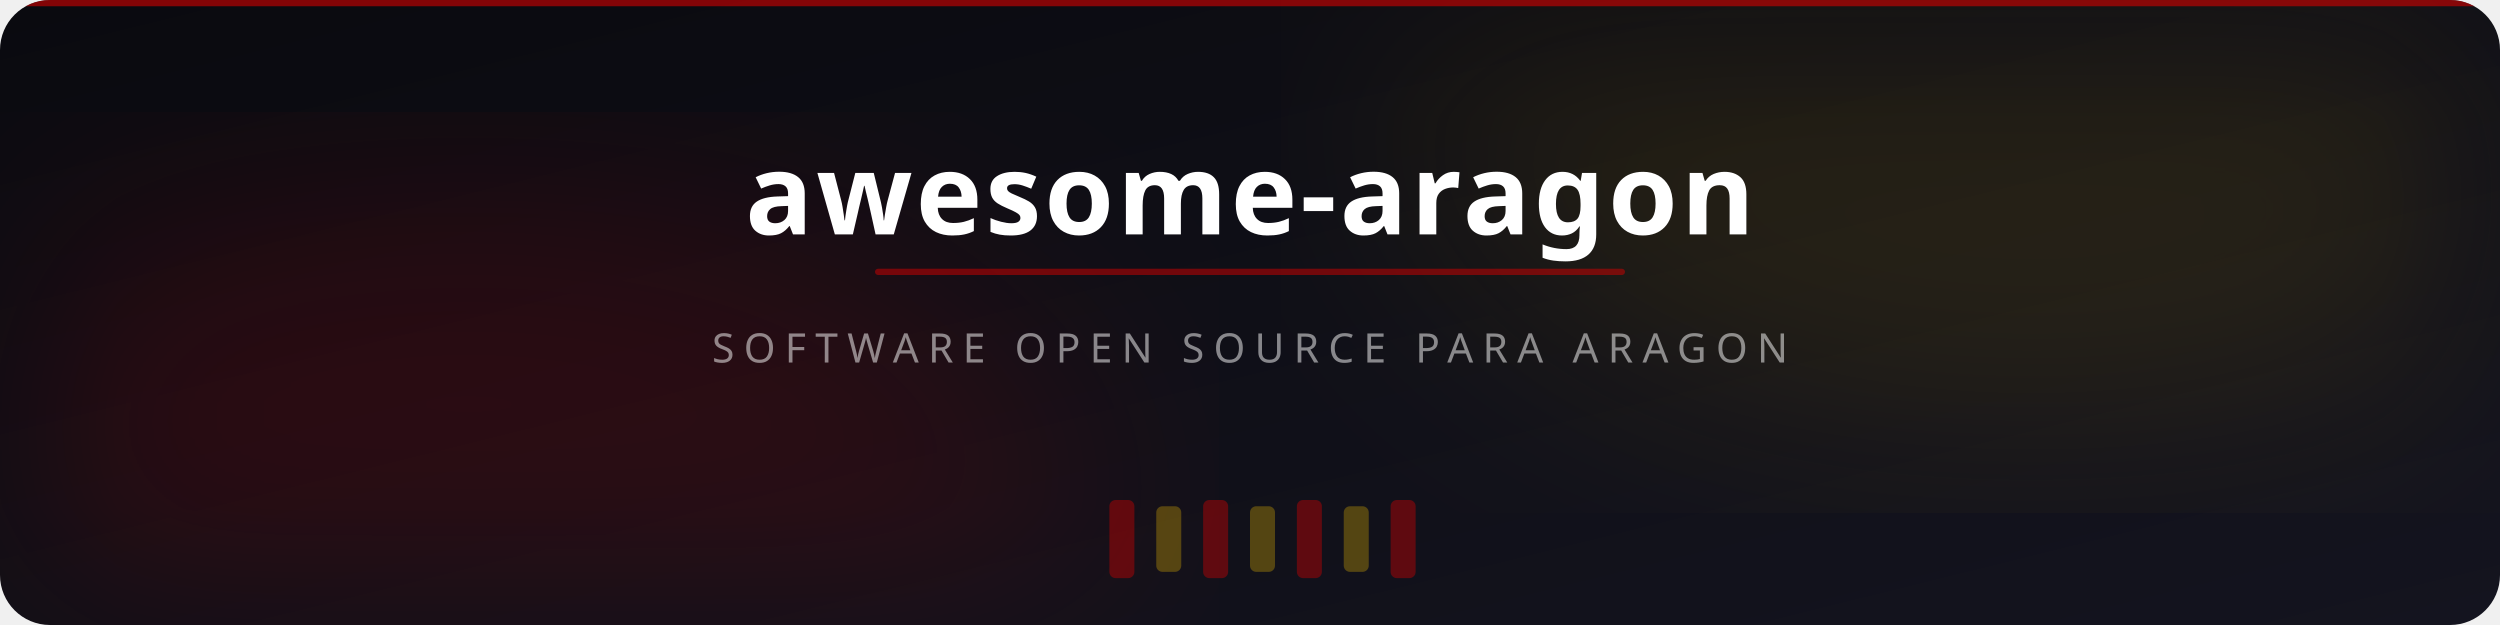
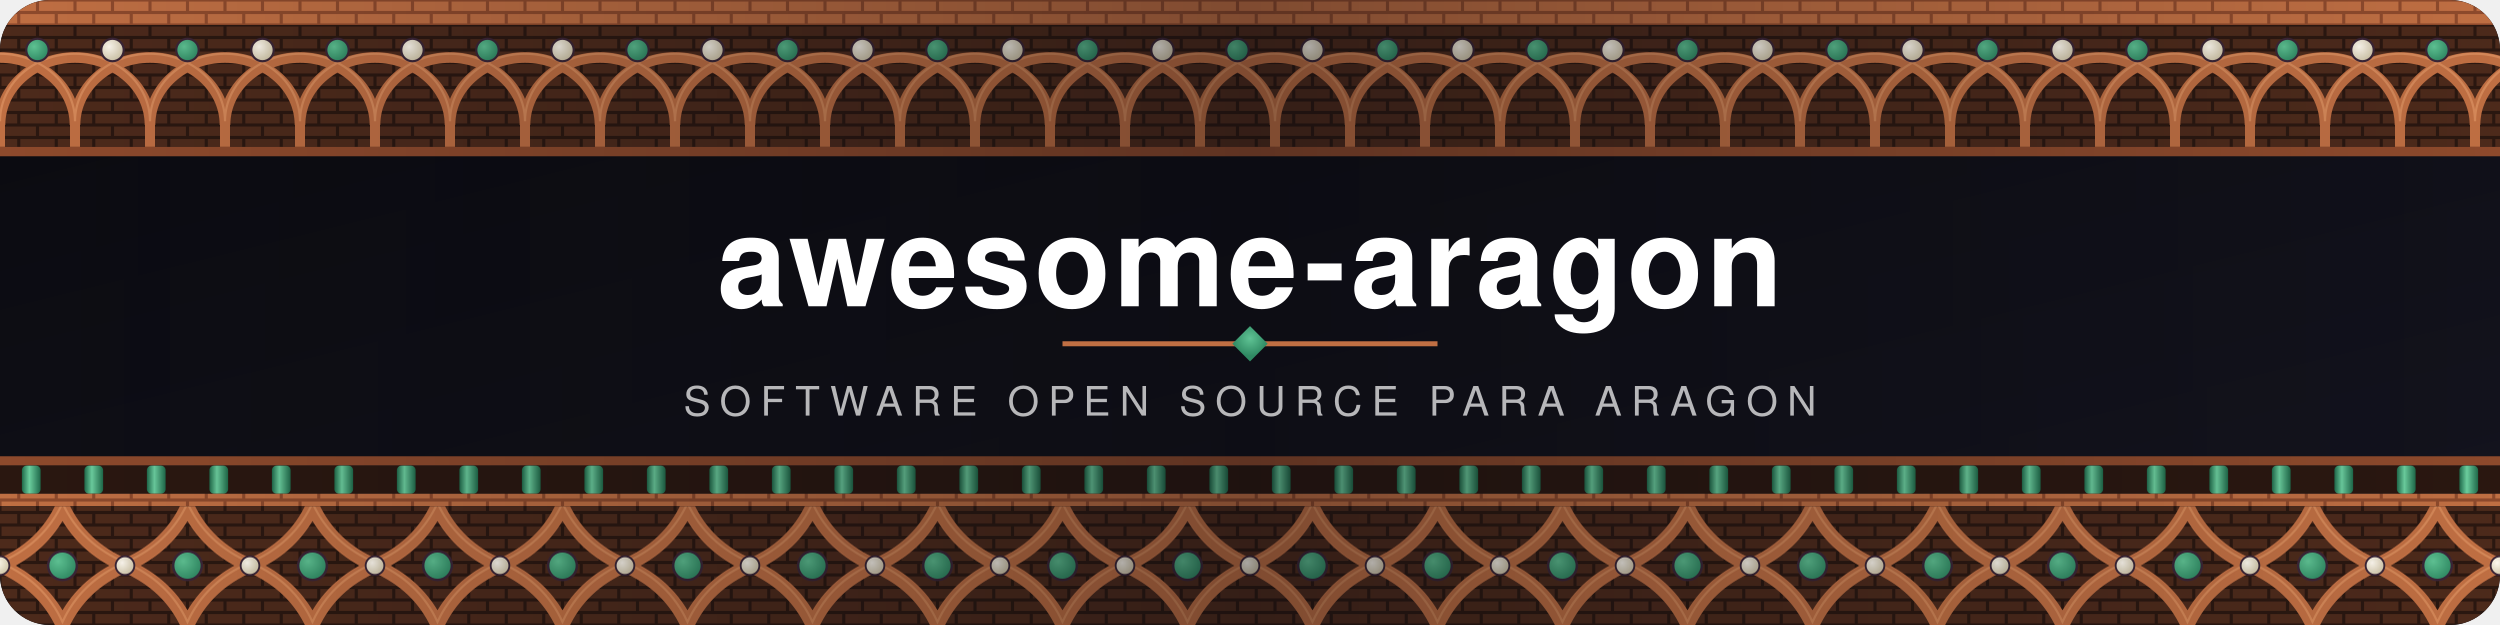
<svg xmlns="http://www.w3.org/2000/svg" viewBox="0 0 800 200" width="800" height="200">
  <defs>
-     <clipPath id="r">
+     <clipPath id="c-clip">
      <rect width="800" height="200" rx="16" />
    </clipPath>
-     <linearGradient id="bg" x1="0%" y1="0%" x2="100%" y2="100%">
-       <stop offset="0%" stop-color="#0a0a0f" />
-       <stop offset="100%" stop-color="#14141f" />
+     <linearGradient id="c-bg" x1="0" y1="0" x2="1" y2="1">
+       <stop offset="0" stop-color="#0a0a0f" />
+       <stop offset="1" stop-color="#14141f" />
    </linearGradient>
-     <filter id="b1">
-       <feGaussianBlur stdDeviation="40" />
-     </filter>
+     <linearGradient id="c-fade" x1="0" y1="0" x2="1" y2="0">
+       <stop offset="0" stop-color="#0a0a0f" stop-opacity="0" />
+       <stop offset="0.5" stop-color="#0a0a0f" stop-opacity="0.35" />
+       <stop offset="1" stop-color="#0a0a0f" stop-opacity="0" />
+     </linearGradient>
+     <radialGradient id="c-glaze-g" cx="0.35" cy="0.35" r="0.7">
+       <stop offset="0" stop-color="#5fc394" />
+       <stop offset="1" stop-color="#2f8a63" />
+     </radialGradient>
+     <radialGradient id="c-glaze-w" cx="0.35" cy="0.35" r="0.7">
+       <stop offset="0" stop-color="#fffaf0" />
+       <stop offset="1" stop-color="#cfc4a6" />
+     </radialGradient>
+     <linearGradient id="c-col" x1="0" y1="0" x2="1" y2="0">
+       <stop offset="0" stop-color="#1f6a4a" />
+       <stop offset="0.4" stop-color="#6ccf9f" />
+       <stop offset="1" stop-color="#1f6a4a" />
+     </linearGradient>
+     <pattern id="c-bricks" width="24" height="8" patternUnits="userSpaceOnUse">
+       <rect width="24" height="8" fill="#8e4a2c" />
+       <rect x="0.5" y="0.5" width="11" height="3" fill="#c06f43" />
+       <rect x="12.5" y="0.5" width="11" height="3" fill="#c06f43" />
+       <rect x="-5.5" y="4.5" width="11" height="3" fill="#c06f43" />
+       <rect x="6.5" y="4.5" width="11" height="3" fill="#c06f43" />
+       <rect x="18.5" y="4.5" width="11" height="3" fill="#c06f43" />
+     </pattern>
+     <pattern id="c-wall" width="24" height="8" patternUnits="userSpaceOnUse">
+       <rect width="24" height="8" fill="#2a1710" />
+       <rect x="0.5" y="0.5" width="11" height="3" fill="#4d2a1b" />
+       <rect x="12.5" y="0.5" width="11" height="3" fill="#4d2a1b" />
+       <rect x="-5.5" y="4.5" width="11" height="3" fill="#4d2a1b" />
+       <rect x="6.5" y="4.5" width="11" height="3" fill="#4d2a1b" />
+       <rect x="18.5" y="4.5" width="11" height="3" fill="#4d2a1b" />
+     </pattern>
+     <pattern id="c-sebka" x="0" y="162" width="40" height="38" patternUnits="userSpaceOnUse">
+       <path d="M20,0 Q26,13 40,19 Q26,25 20,38 Q14,25 0,19 Q14,13 20,0 Z" fill="none" stroke="#c06f43" stroke-width="4.4" stroke-linejoin="round" />
+       <path d="M20,0 Q26,13 40,19 Q26,25 20,38 Q14,25 0,19 Q14,13 20,0 Z" fill="none" stroke="#e39a68" stroke-width="0.7" opacity="0.55" transform="translate(0,-1)" />
+       <circle cx="20" cy="19" r="4.6" fill="url(#c-glaze-g)" stroke="#3a2536" stroke-width="0.8" />
+       <circle cx="0" cy="19" r="3" fill="url(#c-glaze-w)" stroke="#3a2536" stroke-width="0.6" />
+       <circle cx="40" cy="19" r="3" fill="url(#c-glaze-w)" stroke="#3a2536" stroke-width="0.6" />
+     </pattern>
  </defs>
-   <g clip-path="url(#r)">
-     <rect width="800" height="200" fill="url(#bg)" />
-     <ellipse cx="150" cy="180" rx="200" ry="120" fill="#D40000" opacity="0.15" filter="url(#b1)" />
-     <ellipse cx="650" cy="20" rx="200" ry="120" fill="#F1BF00" opacity="0.1" filter="url(#b1)" />
-     <rect width="800" height="2" fill="#D40000" opacity="0.6" />
-     <text x="400" y="75" text-anchor="middle" font-family="system-ui,sans-serif" font-size="36" fill="#fff" font-weight="700" letter-spacing="1">awesome-aragon</text>
-     <rect x="280" y="86" width="240" height="2" rx="1" fill="#D40000" opacity="0.5" />
-     <text x="400" y="116" text-anchor="middle" font-family="system-ui,sans-serif" font-size="13" fill="rgba(255,255,255,0.5)" font-weight="300" letter-spacing="3">SOFTWARE OPEN SOURCE PARA ARAGON</text>
-     <g fill="#D40000" opacity="0.4" transform="translate(400,160)">
-       <rect x="-45" y="0" width="8" height="25" rx="2" />
-       <rect x="-15" y="0" width="8" height="25" rx="2" />
-       <rect x="15" y="0" width="8" height="25" rx="2" />
-       <rect x="45" y="0" width="8" height="25" rx="2" />
+   <g clip-path="url(#c-clip)">
+     <rect width="800" height="200" fill="url(#c-bg)" />
+     <rect x="0" y="8" width="800" height="39" fill="url(#c-wall)" />
+     <rect x="0" y="0" width="800" height="8" fill="url(#c-bricks)" />
+     <path d="M-48,40 A24,21.6 0 0 1 0,40 M-24,40 A24,21.6 0 0 1 24,40 M0,40 A24,21.6 0 0 1 48,40 M24,40 A24,21.6 0 0 1 72,40 M48,40 A24,21.6 0 0 1 96,40 M72,40 A24,21.6 0 0 1 120,40 M96,40 A24,21.6 0 0 1 144,40 M120,40 A24,21.6 0 0 1 168,40 M144,40 A24,21.6 0 0 1 192,40 M168,40 A24,21.6 0 0 1 216,40 M192,40 A24,21.6 0 0 1 240,40 M216,40 A24,21.6 0 0 1 264,40 M240,40 A24,21.6 0 0 1 288,40 M264,40 A24,21.6 0 0 1 312,40 M288,40 A24,21.6 0 0 1 336,40 M312,40 A24,21.6 0 0 1 360,40 M336,40 A24,21.6 0 0 1 384,40 M360,40 A24,21.6 0 0 1 408,40 M384,40 A24,21.6 0 0 1 432,40 M408,40 A24,21.6 0 0 1 456,40 M432,40 A24,21.6 0 0 1 480,40 M456,40 A24,21.6 0 0 1 504,40 M480,40 A24,21.6 0 0 1 528,40 M504,40 A24,21.6 0 0 1 552,40 M528,40 A24,21.6 0 0 1 576,40 M552,40 A24,21.6 0 0 1 600,40 M576,40 A24,21.6 0 0 1 624,40 M600,40 A24,21.6 0 0 1 648,40 M624,40 A24,21.6 0 0 1 672,40 M648,40 A24,21.6 0 0 1 696,40 M672,40 A24,21.6 0 0 1 720,40 M696,40 A24,21.6 0 0 1 744,40 M720,40 A24,21.6 0 0 1 768,40 M744,40 A24,21.6 0 0 1 792,40 M768,40 A24,21.6 0 0 1 816,40 M792,40 A24,21.6 0 0 1 840,40 M816,40 A24,21.6 0 0 1 864,40" fill="none" stroke="#c06f43" stroke-width="3.4" />
+     <path d="M-48,40 A24,21.6 0 0 1 0,40 M-24,40 A24,21.6 0 0 1 24,40 M0,40 A24,21.6 0 0 1 48,40 M24,40 A24,21.6 0 0 1 72,40 M48,40 A24,21.6 0 0 1 96,40 M72,40 A24,21.6 0 0 1 120,40 M96,40 A24,21.6 0 0 1 144,40 M120,40 A24,21.6 0 0 1 168,40 M144,40 A24,21.6 0 0 1 192,40 M168,40 A24,21.6 0 0 1 216,40 M192,40 A24,21.6 0 0 1 240,40 M216,40 A24,21.6 0 0 1 264,40 M240,40 A24,21.6 0 0 1 288,40 M264,40 A24,21.6 0 0 1 312,40 M288,40 A24,21.6 0 0 1 336,40 M312,40 A24,21.6 0 0 1 360,40 M336,40 A24,21.6 0 0 1 384,40 M360,40 A24,21.6 0 0 1 408,40 M384,40 A24,21.6 0 0 1 432,40 M408,40 A24,21.6 0 0 1 456,40 M432,40 A24,21.6 0 0 1 480,40 M456,40 A24,21.6 0 0 1 504,40 M480,40 A24,21.6 0 0 1 528,40 M504,40 A24,21.6 0 0 1 552,40 M528,40 A24,21.6 0 0 1 576,40 M552,40 A24,21.6 0 0 1 600,40 M576,40 A24,21.6 0 0 1 624,40 M600,40 A24,21.6 0 0 1 648,40 M624,40 A24,21.6 0 0 1 672,40 M648,40 A24,21.6 0 0 1 696,40 M672,40 A24,21.6 0 0 1 720,40 M696,40 A24,21.6 0 0 1 744,40 M720,40 A24,21.6 0 0 1 768,40 M744,40 A24,21.6 0 0 1 792,40 M768,40 A24,21.6 0 0 1 816,40 M792,40 A24,21.6 0 0 1 840,40 M816,40 A24,21.6 0 0 1 864,40" fill="none" stroke="#e39a68" stroke-width="0.7" opacity="0.6" transform="translate(0,-1.2)" />
+     <g fill="#c06f43">
+       <rect x="-1.6" y="40" width="3.2" height="7" />
+       <rect x="22.4" y="40" width="3.2" height="7" />
+       <rect x="46.4" y="40" width="3.2" height="7" />
+       <rect x="70.4" y="40" width="3.2" height="7" />
+       <rect x="94.4" y="40" width="3.2" height="7" />
+       <rect x="118.4" y="40" width="3.2" height="7" />
+       <rect x="142.4" y="40" width="3.2" height="7" />
+       <rect x="166.4" y="40" width="3.2" height="7" />
+       <rect x="190.4" y="40" width="3.2" height="7" />
+       <rect x="214.4" y="40" width="3.2" height="7" />
+       <rect x="238.4" y="40" width="3.2" height="7" />
+       <rect x="262.4" y="40" width="3.2" height="7" />
+       <rect x="286.4" y="40" width="3.2" height="7" />
+       <rect x="310.4" y="40" width="3.2" height="7" />
+       <rect x="334.4" y="40" width="3.2" height="7" />
+       <rect x="358.4" y="40" width="3.2" height="7" />
+       <rect x="382.4" y="40" width="3.2" height="7" />
+       <rect x="406.4" y="40" width="3.2" height="7" />
+       <rect x="430.4" y="40" width="3.2" height="7" />
+       <rect x="454.4" y="40" width="3.2" height="7" />
+       <rect x="478.4" y="40" width="3.2" height="7" />
+       <rect x="502.4" y="40" width="3.2" height="7" />
+       <rect x="526.4" y="40" width="3.2" height="7" />
+       <rect x="550.4" y="40" width="3.2" height="7" />
+       <rect x="574.4" y="40" width="3.2" height="7" />
+       <rect x="598.4" y="40" width="3.2" height="7" />
+       <rect x="622.4" y="40" width="3.2" height="7" />
+       <rect x="646.4" y="40" width="3.2" height="7" />
+       <rect x="670.4" y="40" width="3.2" height="7" />
+       <rect x="694.4" y="40" width="3.2" height="7" />
+       <rect x="718.4" y="40" width="3.2" height="7" />
+       <rect x="742.4" y="40" width="3.2" height="7" />
+       <rect x="766.4" y="40" width="3.2" height="7" />
+       <rect x="790.4" y="40" width="3.2" height="7" />
    </g>
-     <g fill="#F1BF00" opacity="0.3" transform="translate(400,160)">
-       <rect x="-30" y="2" width="8" height="21" rx="2" />
-       <rect x="0" y="2" width="8" height="21" rx="2" />
-       <rect x="30" y="2" width="8" height="21" rx="2" />
+     <rect x="0" y="47" width="800" height="3" fill="#8e4a2c" />
+     <g>
+       <circle cx="12" cy="16" r="3.6" fill="url(#c-glaze-g)" stroke="#3a2536" stroke-width="0.7" />
+       <circle cx="36" cy="16" r="3.6" fill="url(#c-glaze-w)" stroke="#3a2536" stroke-width="0.7" />
+       <circle cx="60" cy="16" r="3.6" fill="url(#c-glaze-g)" stroke="#3a2536" stroke-width="0.7" />
+       <circle cx="84" cy="16" r="3.6" fill="url(#c-glaze-w)" stroke="#3a2536" stroke-width="0.7" />
+       <circle cx="108" cy="16" r="3.6" fill="url(#c-glaze-g)" stroke="#3a2536" stroke-width="0.7" />
+       <circle cx="132" cy="16" r="3.6" fill="url(#c-glaze-w)" stroke="#3a2536" stroke-width="0.7" />
+       <circle cx="156" cy="16" r="3.6" fill="url(#c-glaze-g)" stroke="#3a2536" stroke-width="0.7" />
+       <circle cx="180" cy="16" r="3.6" fill="url(#c-glaze-w)" stroke="#3a2536" stroke-width="0.7" />
+       <circle cx="204" cy="16" r="3.6" fill="url(#c-glaze-g)" stroke="#3a2536" stroke-width="0.7" />
+       <circle cx="228" cy="16" r="3.6" fill="url(#c-glaze-w)" stroke="#3a2536" stroke-width="0.7" />
+       <circle cx="252" cy="16" r="3.6" fill="url(#c-glaze-g)" stroke="#3a2536" stroke-width="0.7" />
+       <circle cx="276" cy="16" r="3.6" fill="url(#c-glaze-w)" stroke="#3a2536" stroke-width="0.7" />
+       <circle cx="300" cy="16" r="3.6" fill="url(#c-glaze-g)" stroke="#3a2536" stroke-width="0.7" />
+       <circle cx="324" cy="16" r="3.6" fill="url(#c-glaze-w)" stroke="#3a2536" stroke-width="0.7" />
+       <circle cx="348" cy="16" r="3.6" fill="url(#c-glaze-g)" stroke="#3a2536" stroke-width="0.7" />
+       <circle cx="372" cy="16" r="3.6" fill="url(#c-glaze-w)" stroke="#3a2536" stroke-width="0.7" />
+       <circle cx="396" cy="16" r="3.6" fill="url(#c-glaze-g)" stroke="#3a2536" stroke-width="0.7" />
+       <circle cx="420" cy="16" r="3.6" fill="url(#c-glaze-w)" stroke="#3a2536" stroke-width="0.7" />
+       <circle cx="444" cy="16" r="3.6" fill="url(#c-glaze-g)" stroke="#3a2536" stroke-width="0.7" />
+       <circle cx="468" cy="16" r="3.6" fill="url(#c-glaze-w)" stroke="#3a2536" stroke-width="0.7" />
+       <circle cx="492" cy="16" r="3.6" fill="url(#c-glaze-g)" stroke="#3a2536" stroke-width="0.7" />
+       <circle cx="516" cy="16" r="3.6" fill="url(#c-glaze-w)" stroke="#3a2536" stroke-width="0.7" />
+       <circle cx="540" cy="16" r="3.6" fill="url(#c-glaze-g)" stroke="#3a2536" stroke-width="0.7" />
+       <circle cx="564" cy="16" r="3.6" fill="url(#c-glaze-w)" stroke="#3a2536" stroke-width="0.7" />
+       <circle cx="588" cy="16" r="3.6" fill="url(#c-glaze-g)" stroke="#3a2536" stroke-width="0.7" />
+       <circle cx="612" cy="16" r="3.6" fill="url(#c-glaze-w)" stroke="#3a2536" stroke-width="0.7" />
+       <circle cx="636" cy="16" r="3.6" fill="url(#c-glaze-g)" stroke="#3a2536" stroke-width="0.7" />
+       <circle cx="660" cy="16" r="3.6" fill="url(#c-glaze-w)" stroke="#3a2536" stroke-width="0.7" />
+       <circle cx="684" cy="16" r="3.6" fill="url(#c-glaze-g)" stroke="#3a2536" stroke-width="0.7" />
+       <circle cx="708" cy="16" r="3.6" fill="url(#c-glaze-w)" stroke="#3a2536" stroke-width="0.7" />
+       <circle cx="732" cy="16" r="3.6" fill="url(#c-glaze-g)" stroke="#3a2536" stroke-width="0.7" />
+       <circle cx="756" cy="16" r="3.6" fill="url(#c-glaze-w)" stroke="#3a2536" stroke-width="0.7" />
+       <circle cx="780" cy="16" r="3.6" fill="url(#c-glaze-g)" stroke="#3a2536" stroke-width="0.7" />
    </g>
+     <rect x="0" y="146" width="800" height="3" fill="#8e4a2c" />
+     <rect x="0" y="149" width="800" height="9" fill="#2a1710" />
+     <g>
+       <rect x="7" y="149" width="6" height="9" rx="1.5" fill="url(#c-col)" />
+       <rect x="27" y="149" width="6" height="9" rx="1.5" fill="url(#c-col)" />
+       <rect x="47" y="149" width="6" height="9" rx="1.5" fill="url(#c-col)" />
+       <rect x="67" y="149" width="6" height="9" rx="1.5" fill="url(#c-col)" />
+       <rect x="87" y="149" width="6" height="9" rx="1.5" fill="url(#c-col)" />
+       <rect x="107" y="149" width="6" height="9" rx="1.5" fill="url(#c-col)" />
+       <rect x="127" y="149" width="6" height="9" rx="1.5" fill="url(#c-col)" />
+       <rect x="147" y="149" width="6" height="9" rx="1.5" fill="url(#c-col)" />
+       <rect x="167" y="149" width="6" height="9" rx="1.5" fill="url(#c-col)" />
+       <rect x="187" y="149" width="6" height="9" rx="1.5" fill="url(#c-col)" />
+       <rect x="207" y="149" width="6" height="9" rx="1.5" fill="url(#c-col)" />
+       <rect x="227" y="149" width="6" height="9" rx="1.5" fill="url(#c-col)" />
+       <rect x="247" y="149" width="6" height="9" rx="1.5" fill="url(#c-col)" />
+       <rect x="267" y="149" width="6" height="9" rx="1.5" fill="url(#c-col)" />
+       <rect x="287" y="149" width="6" height="9" rx="1.5" fill="url(#c-col)" />
+       <rect x="307" y="149" width="6" height="9" rx="1.5" fill="url(#c-col)" />
+       <rect x="327" y="149" width="6" height="9" rx="1.5" fill="url(#c-col)" />
+       <rect x="347" y="149" width="6" height="9" rx="1.5" fill="url(#c-col)" />
+       <rect x="367" y="149" width="6" height="9" rx="1.5" fill="url(#c-col)" />
+       <rect x="387" y="149" width="6" height="9" rx="1.5" fill="url(#c-col)" />
+       <rect x="407" y="149" width="6" height="9" rx="1.5" fill="url(#c-col)" />
+       <rect x="427" y="149" width="6" height="9" rx="1.5" fill="url(#c-col)" />
+       <rect x="447" y="149" width="6" height="9" rx="1.5" fill="url(#c-col)" />
+       <rect x="467" y="149" width="6" height="9" rx="1.5" fill="url(#c-col)" />
+       <rect x="487" y="149" width="6" height="9" rx="1.5" fill="url(#c-col)" />
+       <rect x="507" y="149" width="6" height="9" rx="1.5" fill="url(#c-col)" />
+       <rect x="527" y="149" width="6" height="9" rx="1.5" fill="url(#c-col)" />
+       <rect x="547" y="149" width="6" height="9" rx="1.5" fill="url(#c-col)" />
+       <rect x="567" y="149" width="6" height="9" rx="1.5" fill="url(#c-col)" />
+       <rect x="587" y="149" width="6" height="9" rx="1.5" fill="url(#c-col)" />
+       <rect x="607" y="149" width="6" height="9" rx="1.5" fill="url(#c-col)" />
+       <rect x="627" y="149" width="6" height="9" rx="1.5" fill="url(#c-col)" />
+       <rect x="647" y="149" width="6" height="9" rx="1.5" fill="url(#c-col)" />
+       <rect x="667" y="149" width="6" height="9" rx="1.5" fill="url(#c-col)" />
+       <rect x="687" y="149" width="6" height="9" rx="1.5" fill="url(#c-col)" />
+       <rect x="707" y="149" width="6" height="9" rx="1.5" fill="url(#c-col)" />
+       <rect x="727" y="149" width="6" height="9" rx="1.5" fill="url(#c-col)" />
+       <rect x="747" y="149" width="6" height="9" rx="1.5" fill="url(#c-col)" />
+       <rect x="767" y="149" width="6" height="9" rx="1.5" fill="url(#c-col)" />
+       <rect x="787" y="149" width="6" height="9" rx="1.5" fill="url(#c-col)" />
+     </g>
+     <rect x="0" y="158" width="800" height="4" fill="url(#c-bricks)" />
+     <rect x="0" y="162" width="800" height="38" fill="url(#c-wall)" />
+     <rect x="0" y="162" width="800" height="38" fill="url(#c-sebka)" />
+     <rect x="0" y="0" width="800" height="200" fill="url(#c-fade)" />
+     <text x="400" y="98" text-anchor="middle" font-family="system-ui, -apple-system, 'Segoe UI', Helvetica, Arial, sans-serif" font-size="40" fill="#ffffff" font-weight="700" letter-spacing="1">awesome-aragon</text>
+     <g transform="translate(400,110)">
+       <rect x="-60" y="-0.8" width="120" height="1.6" fill="#c06f43" />
+       <rect x="-4" y="-4" width="8" height="8" transform="rotate(45)" fill="url(#c-glaze-g)" />
+     </g>
+     <text x="400" y="133" text-anchor="middle" font-family="system-ui, -apple-system, 'Segoe UI', Helvetica, Arial, sans-serif" font-size="13" fill="#ffffff" fill-opacity="0.7" font-weight="400" letter-spacing="3">SOFTWARE OPEN SOURCE PARA ARAGON</text>
  </g>
</svg>
